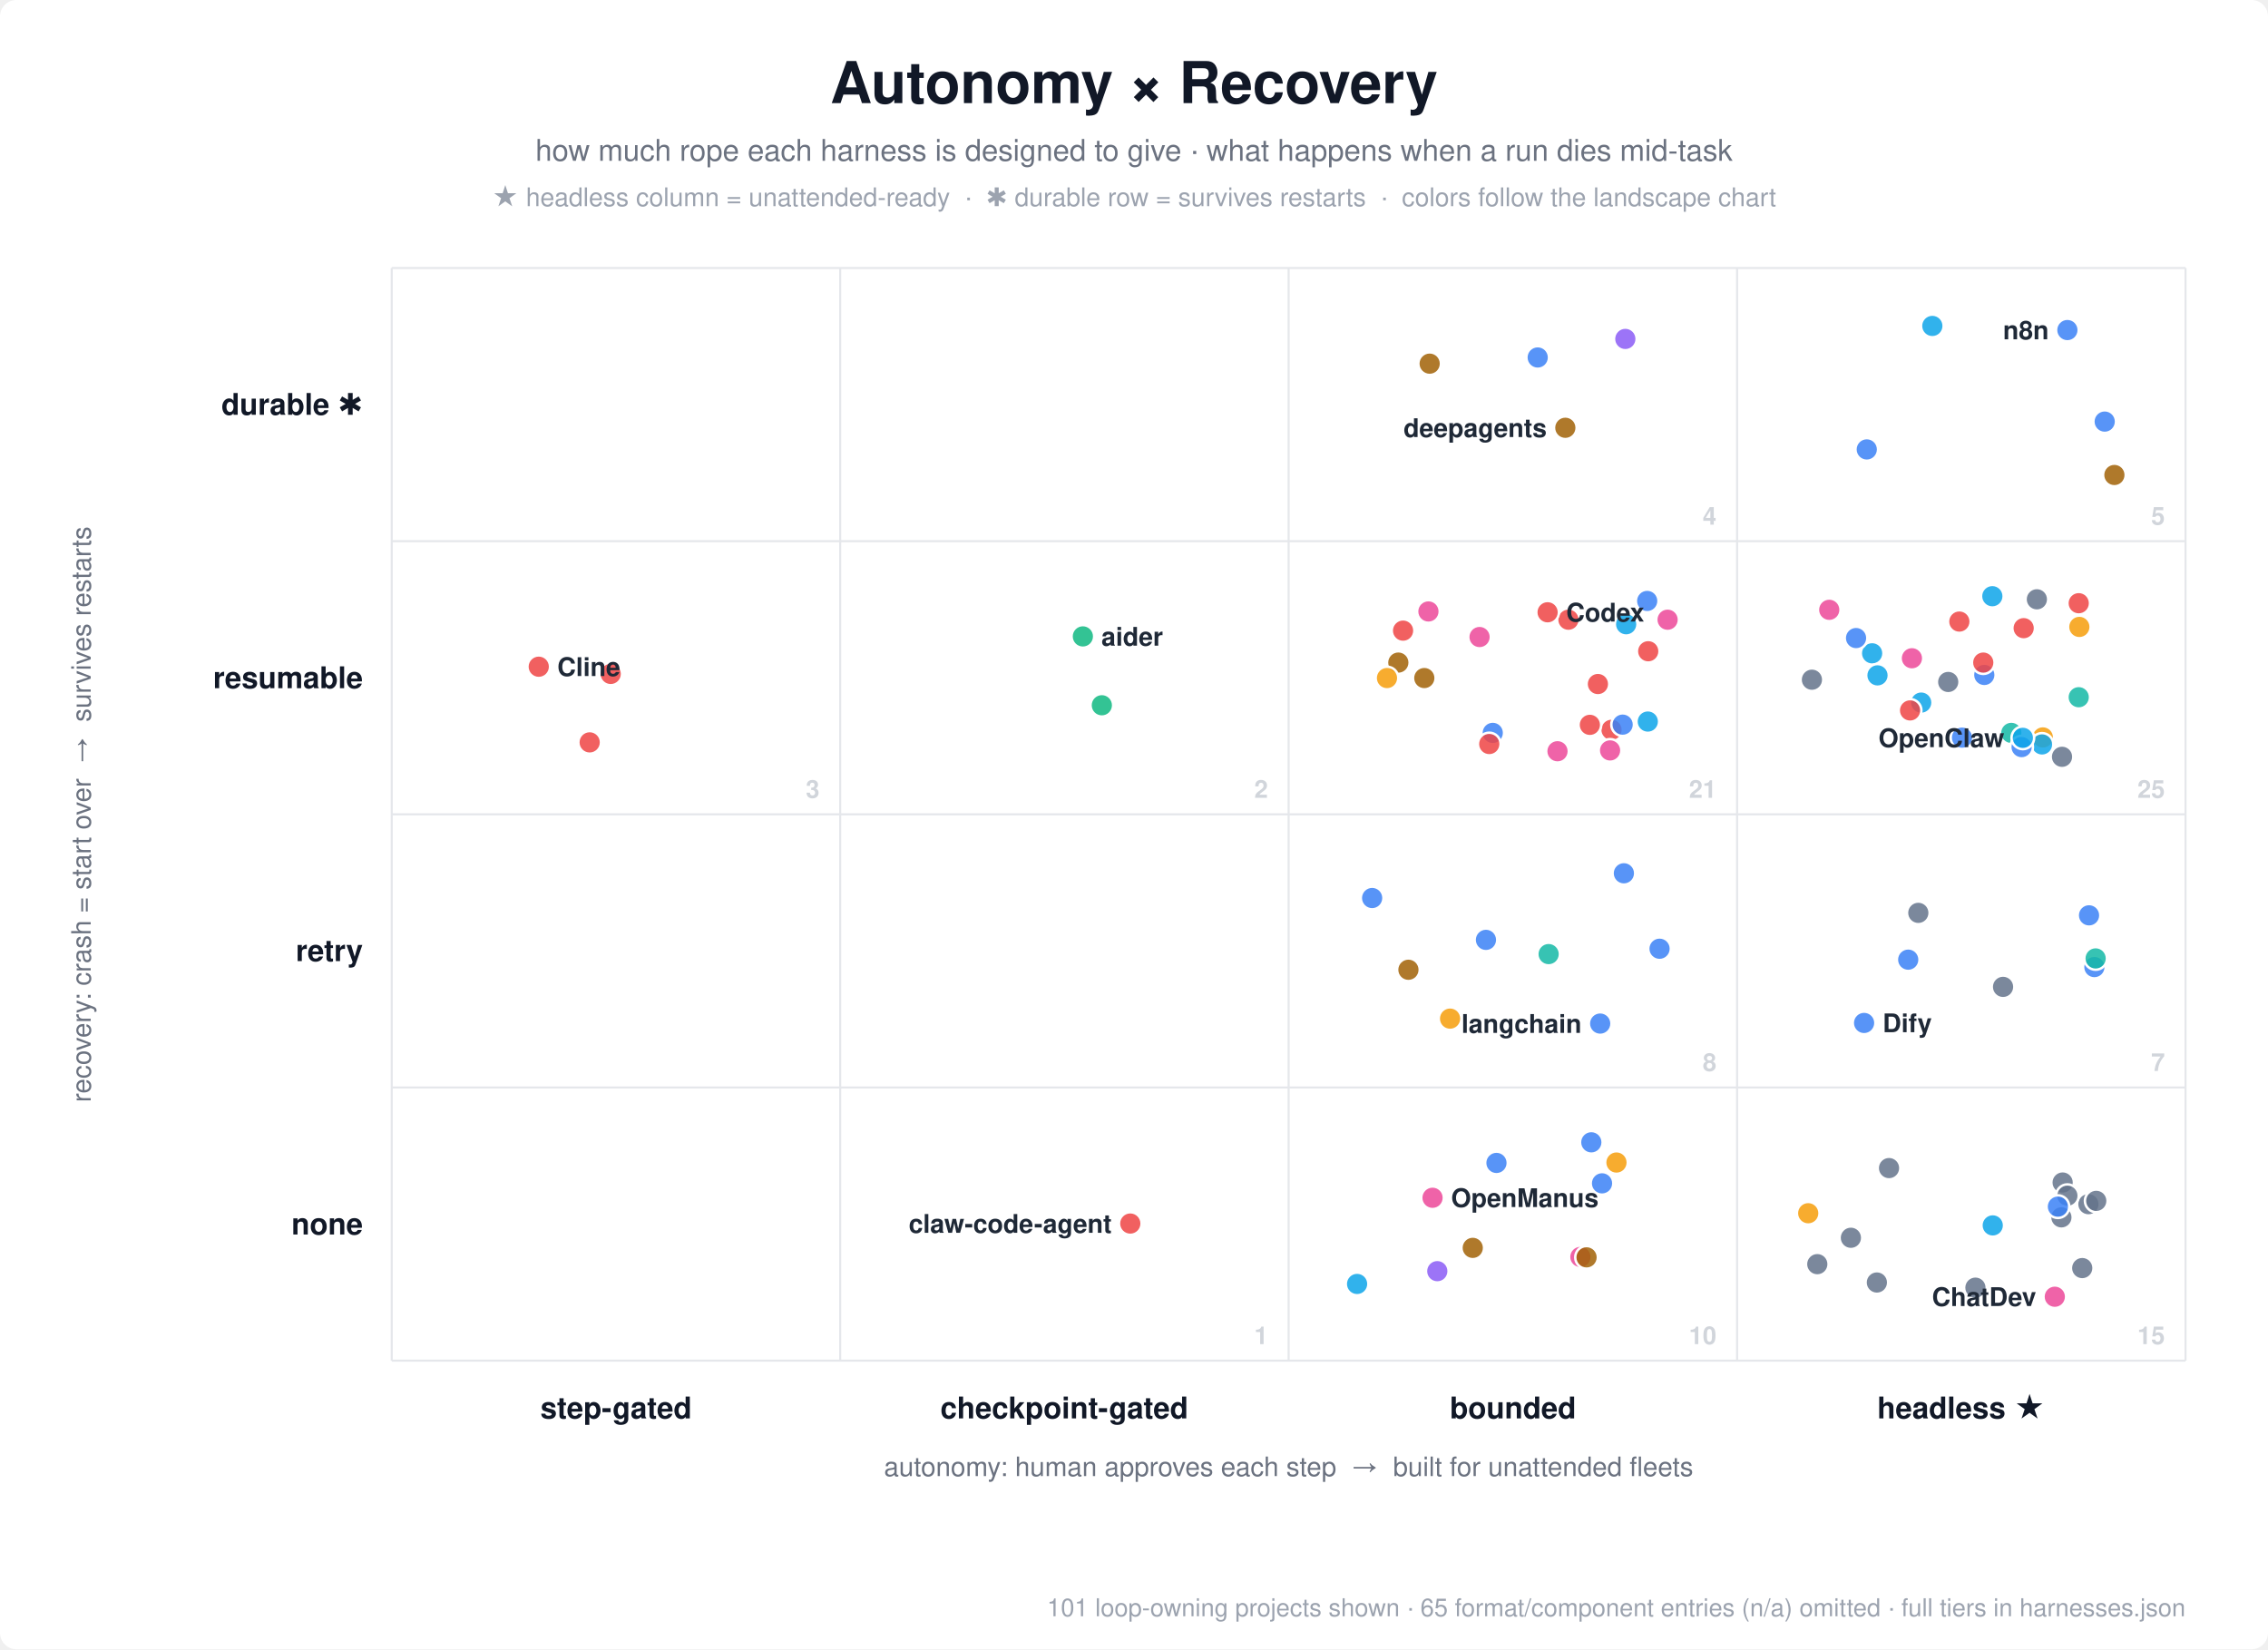
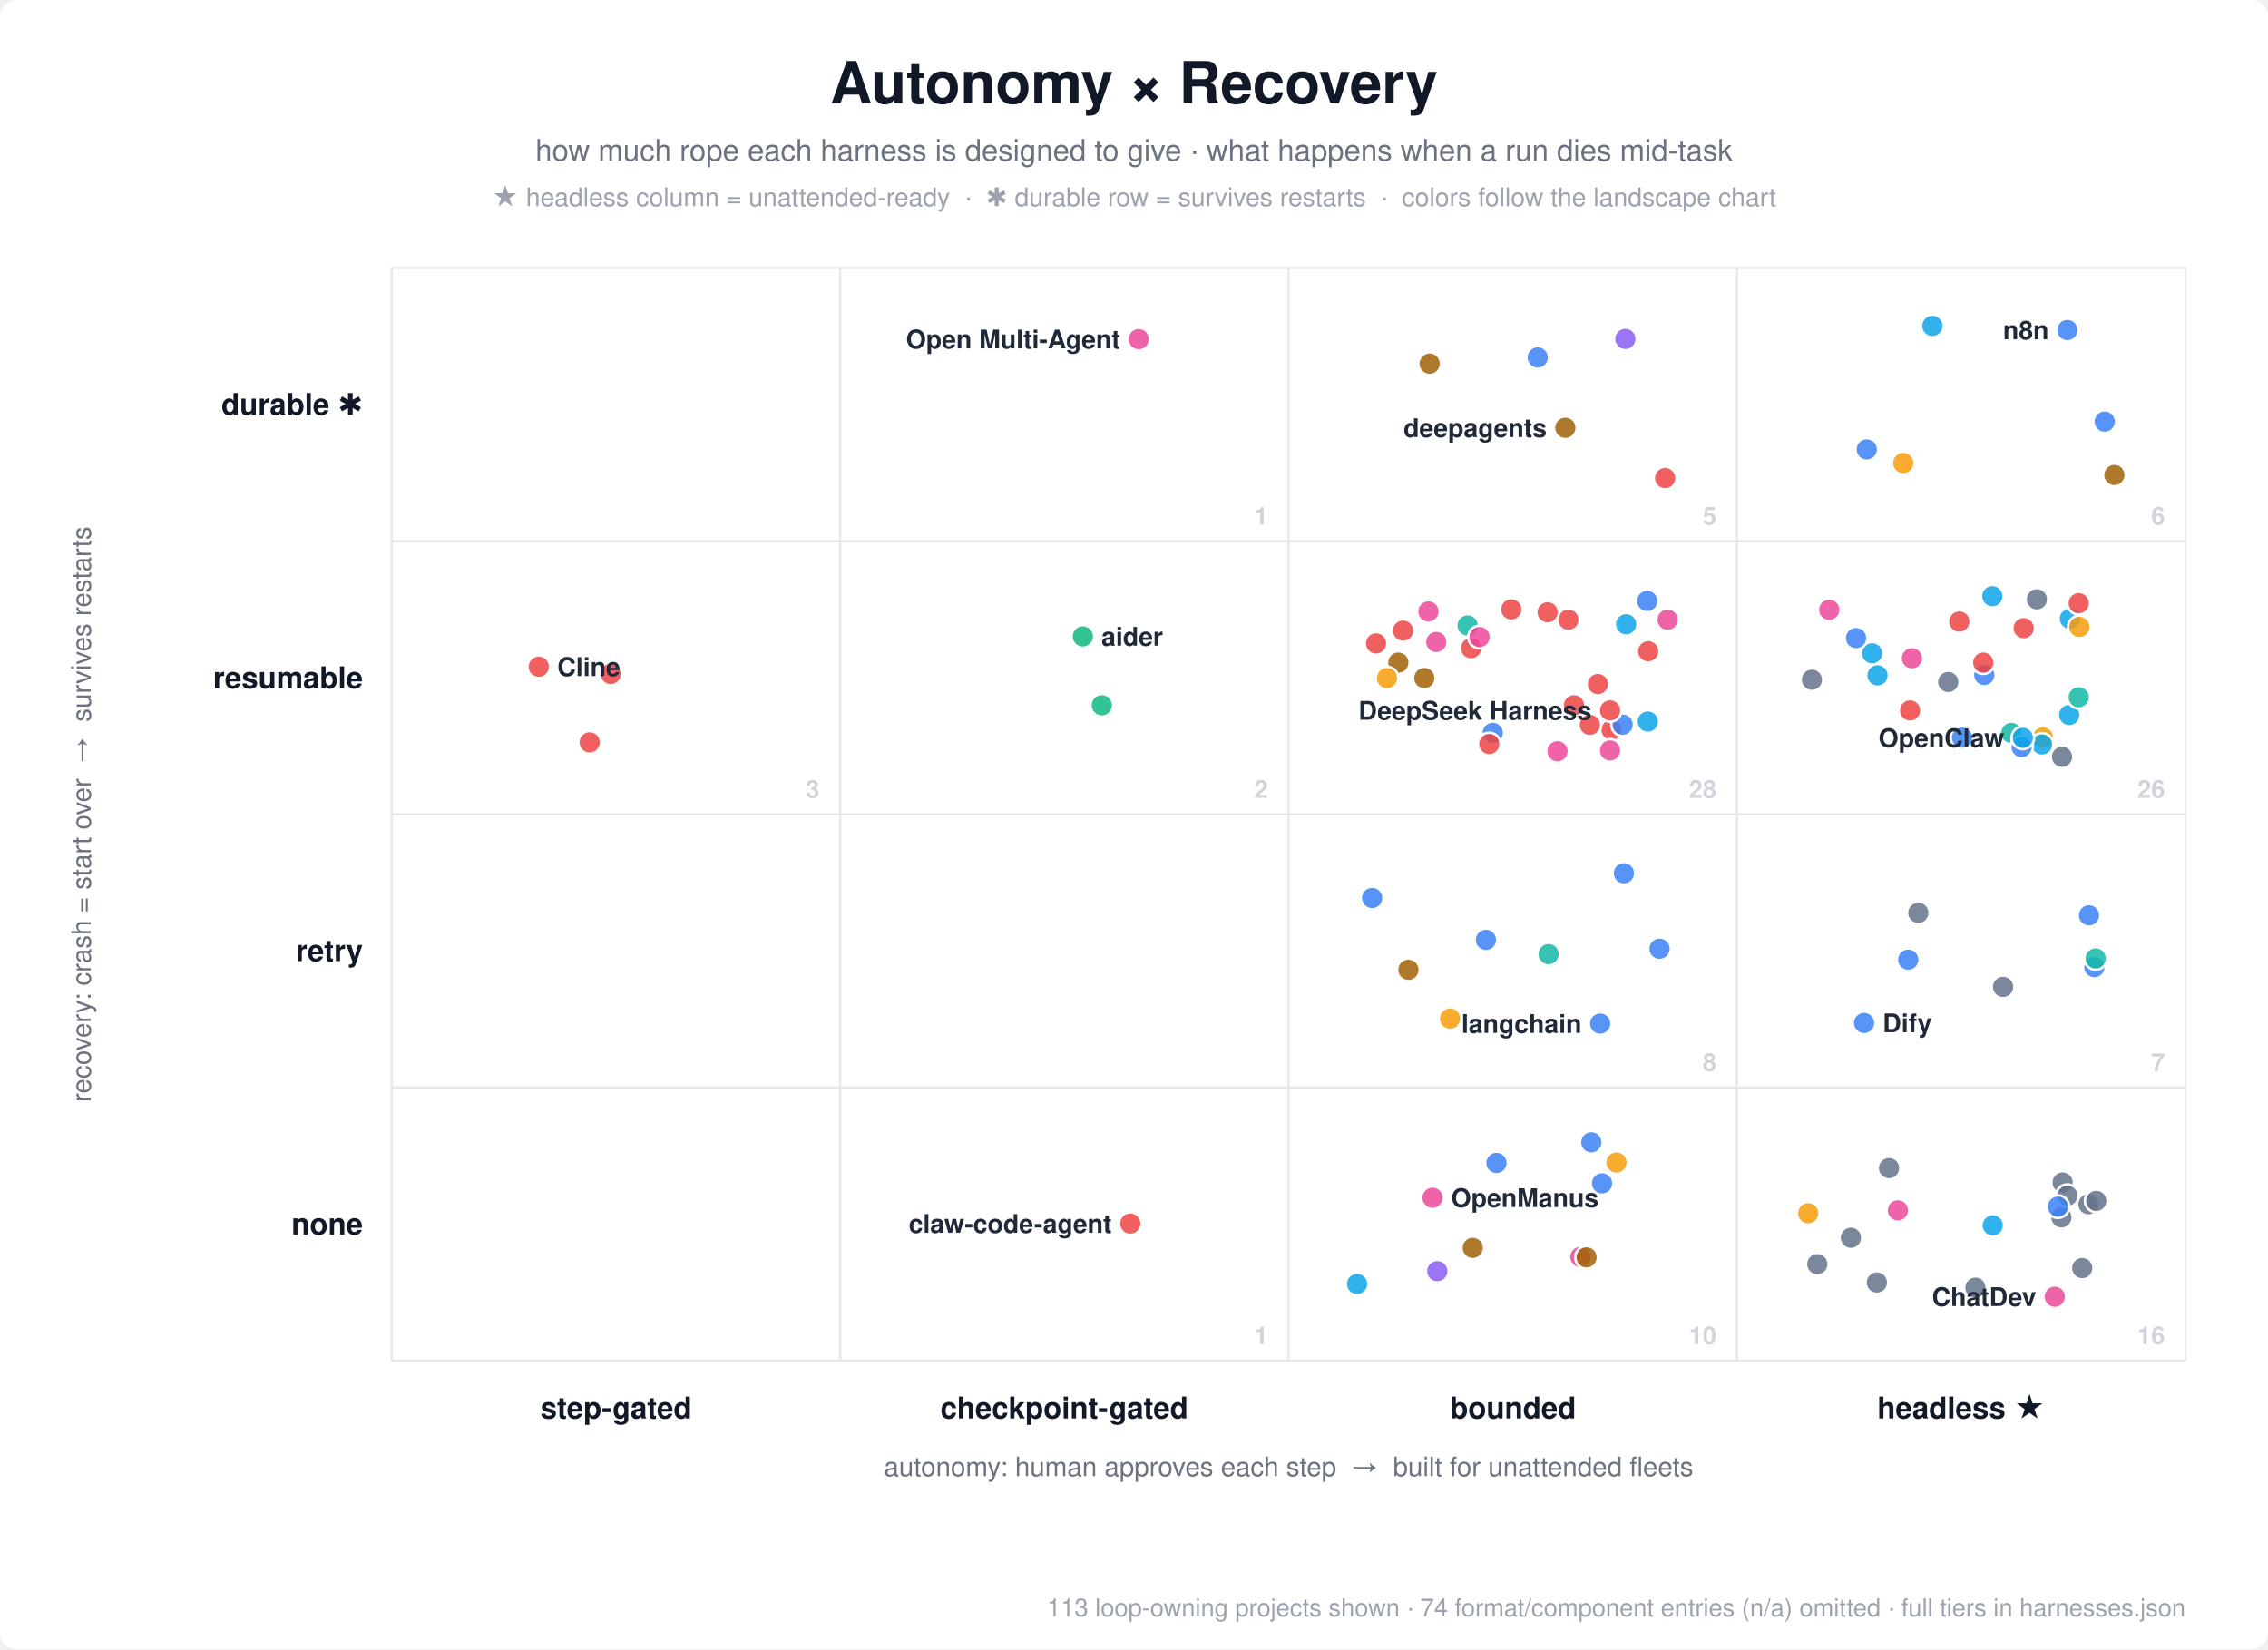
<svg xmlns="http://www.w3.org/2000/svg" viewBox="0 0 1100 800" font-family="-apple-system, 'Segoe UI', Helvetica, Arial, sans-serif">
  <rect width="1100" height="800" fill="#ffffff" rx="8" />
  <text x="550.0" y="50" text-anchor="middle" font-size="28" font-weight="700" fill="#111827">Autonomy × Recovery</text>
  <text x="550.0" y="78" text-anchor="middle" font-size="14.5" fill="#6b7280">how much rope each harness is designed to give · what happens when a run dies mid-task</text>
  <text x="550.0" y="100" text-anchor="middle" font-size="12.5" fill="#9ca3af">★ headless column = unattended-ready  ·  ✱ durable row = survives restarts  ·  colors follow the landscape chart</text>
  <line x1="190.0" y1="130" x2="190.0" y2="660" stroke="#e5e7eb" stroke-width="1" />
  <line x1="407.5" y1="130" x2="407.5" y2="660" stroke="#e5e7eb" stroke-width="1" />
  <line x1="625.0" y1="130" x2="625.0" y2="660" stroke="#e5e7eb" stroke-width="1" />
  <line x1="842.5" y1="130" x2="842.5" y2="660" stroke="#e5e7eb" stroke-width="1" />
  <line x1="1060.0" y1="130" x2="1060.0" y2="660" stroke="#e5e7eb" stroke-width="1" />
  <line x1="190" y1="130.0" x2="1060" y2="130.0" stroke="#e5e7eb" stroke-width="1" />
  <line x1="190" y1="262.5" x2="1060" y2="262.5" stroke="#e5e7eb" stroke-width="1" />
  <line x1="190" y1="395.0" x2="1060" y2="395.0" stroke="#e5e7eb" stroke-width="1" />
  <line x1="190" y1="527.5" x2="1060" y2="527.5" stroke="#e5e7eb" stroke-width="1" />
  <line x1="190" y1="660.0" x2="1060" y2="660.0" stroke="#e5e7eb" stroke-width="1" />
  <text x="298.8" y="688" text-anchor="middle" font-size="14.5" font-weight="600" fill="#111827">step-gated</text>
  <text x="516.2" y="688" text-anchor="middle" font-size="14.5" font-weight="600" fill="#111827">checkpoint-gated</text>
  <text x="733.8" y="688" text-anchor="middle" font-size="14.5" font-weight="600" fill="#111827">bounded</text>
  <text x="951.2" y="688" text-anchor="middle" font-size="14.5" font-weight="600" fill="#111827">headless ★</text>
  <text x="625.0" y="716" text-anchor="middle" font-size="13" fill="#6b7280">autonomy: human approves each step  →  built for unattended fleets</text>
  <text x="176" y="598.8" text-anchor="end" font-size="14.5" font-weight="600" fill="#111827">none</text>
  <text x="176" y="466.2" text-anchor="end" font-size="14.5" font-weight="600" fill="#111827">retry</text>
  <text x="176" y="333.8" text-anchor="end" font-size="14.5" font-weight="600" fill="#111827">resumable</text>
  <text x="176" y="201.2" text-anchor="end" font-size="14.5" font-weight="600" fill="#111827">durable ✱</text>
  <text x="44" y="395" font-size="13" fill="#6b7280" transform="rotate(-90 44 395)" text-anchor="middle">recovery: crash = start over  →  survives restarts</text>
  <text x="832.5" y="652.0" text-anchor="end" font-size="12" fill="#d1d5db" font-weight="700">10</text>
-   <text x="832.5" y="254.5" text-anchor="end" font-size="12" fill="#d1d5db" font-weight="700">4</text>
-   <text x="1050.0" y="387.0" text-anchor="end" font-size="12" fill="#d1d5db" font-weight="700">25</text>
-   <text x="832.5" y="387.0" text-anchor="end" font-size="12" fill="#d1d5db" font-weight="700">21</text>
+   <text x="832.5" y="254.5" text-anchor="end" font-size="12" fill="#d1d5db" font-weight="700">5</text>
+   <text x="1050.0" y="387.0" text-anchor="end" font-size="12" fill="#d1d5db" font-weight="700">26</text>
+   <text x="832.5" y="387.0" text-anchor="end" font-size="12" fill="#d1d5db" font-weight="700">28</text>
  <text x="397.5" y="387.0" text-anchor="end" font-size="12" fill="#d1d5db" font-weight="700">3</text>
  <text x="615.0" y="652.0" text-anchor="end" font-size="12" fill="#d1d5db" font-weight="700">1</text>
  <text x="832.5" y="519.5" text-anchor="end" font-size="12" fill="#d1d5db" font-weight="700">8</text>
-   <text x="1050.0" y="652.0" text-anchor="end" font-size="12" fill="#d1d5db" font-weight="700">15</text>
-   <text x="1050.0" y="254.5" text-anchor="end" font-size="12" fill="#d1d5db" font-weight="700">5</text>
+   <text x="1050.0" y="652.0" text-anchor="end" font-size="12" fill="#d1d5db" font-weight="700">16</text>
+   <text x="1050.0" y="254.5" text-anchor="end" font-size="12" fill="#d1d5db" font-weight="700">6</text>
  <text x="1050.0" y="519.5" text-anchor="end" font-size="12" fill="#d1d5db" font-weight="700">7</text>
+   <text x="615.0" y="254.5" text-anchor="end" font-size="12" fill="#d1d5db" font-weight="700">1</text>
  <text x="615.0" y="387.0" text-anchor="end" font-size="12" fill="#d1d5db" font-weight="700">2</text>
  <circle cx="958.1" cy="624.6" r="5.5" fill="#64748b" fill-opacity="0.85" stroke="#ffffff" stroke-width="1.2" />
-   <circle cx="931.8" cy="340.8" r="5.5" fill="#0ea5e9" fill-opacity="0.85" stroke="#ffffff" stroke-width="1.2" />
+   <circle cx="1003.6" cy="346.8" r="5.5" fill="#0ea5e9" fill-opacity="0.85" stroke="#ffffff" stroke-width="1.2" />
  <circle cx="916.2" cy="566.6" r="5.5" fill="#64748b" fill-opacity="0.85" stroke="#ffffff" stroke-width="1.2" />
  <circle cx="897.7" cy="600.4" r="5.5" fill="#64748b" fill-opacity="0.85" stroke="#ffffff" stroke-width="1.2" />
+   <circle cx="807.6" cy="231.9" r="5.5" fill="#ef4444" fill-opacity="0.85" stroke="#ffffff" stroke-width="1.2" />
  <circle cx="703.3" cy="494.1" r="5.5" fill="#f59e0b" fill-opacity="0.85" stroke="#ffffff" stroke-width="1.2" />
+   <circle cx="711.8" cy="303.4" r="5.5" fill="#14b8a6" fill-opacity="0.85" stroke="#ffffff" stroke-width="1.2" />
  <circle cx="1009.9" cy="615.1" r="5.5" fill="#64748b" fill-opacity="0.85" stroke="#ffffff" stroke-width="1.2" />
  <circle cx="725.8" cy="564.1" r="5.5" fill="#3b82f6" fill-opacity="0.85" stroke="#ffffff" stroke-width="1.2" />
  <circle cx="887.2" cy="295.8" r="5.5" fill="#ec4899" fill-opacity="0.85" stroke="#ffffff" stroke-width="1.2" />
  <circle cx="971.5" cy="478.7" r="5.5" fill="#64748b" fill-opacity="0.85" stroke="#ffffff" stroke-width="1.2" />
  <circle cx="784.0" cy="563.9" r="5.5" fill="#f59e0b" fill-opacity="0.85" stroke="#ffffff" stroke-width="1.2" />
  <circle cx="975.5" cy="355.5" r="5.5" fill="#14b8a6" fill-opacity="0.85" stroke="#ffffff" stroke-width="1.2" />
  <circle cx="777.0" cy="574.0" r="5.5" fill="#3b82f6" fill-opacity="0.85" stroke="#ffffff" stroke-width="1.2" />
  <circle cx="697.1" cy="616.6" r="5.5" fill="#8b5cf6" fill-opacity="0.85" stroke="#ffffff" stroke-width="1.2" />
  <circle cx="781.6" cy="354.0" r="5.5" fill="#ef4444" fill-opacity="0.85" stroke="#ffffff" stroke-width="1.2" />
  <circle cx="548.2" cy="593.5" r="5.5" fill="#ef4444" fill-opacity="0.85" stroke="#ffffff" stroke-width="1.2" />
  <circle cx="877.0" cy="588.5" r="5.5" fill="#f59e0b" fill-opacity="0.85" stroke="#ffffff" stroke-width="1.2" />
  <circle cx="788.3" cy="164.4" r="5.5" fill="#8b5cf6" fill-opacity="0.85" stroke="#ffffff" stroke-width="1.2" />
  <circle cx="714.3" cy="605.3" r="5.5" fill="#a16207" fill-opacity="0.85" stroke="#ffffff" stroke-width="1.2" />
  <circle cx="878.8" cy="329.7" r="5.5" fill="#64748b" fill-opacity="0.85" stroke="#ffffff" stroke-width="1.2" />
  <circle cx="1012.9" cy="584.1" r="5.5" fill="#64748b" fill-opacity="0.85" stroke="#ffffff" stroke-width="1.2" />
  <circle cx="910.3" cy="622.1" r="5.5" fill="#64748b" fill-opacity="0.85" stroke="#ffffff" stroke-width="1.2" />
  <circle cx="930.4" cy="442.8" r="5.5" fill="#64748b" fill-opacity="0.85" stroke="#ffffff" stroke-width="1.2" />
  <circle cx="881.4" cy="613.2" r="5.5" fill="#64748b" fill-opacity="0.85" stroke="#ffffff" stroke-width="1.2" />
  <circle cx="1000.4" cy="573.6" r="5.5" fill="#64748b" fill-opacity="0.85" stroke="#ffffff" stroke-width="1.2" />
  <circle cx="1016.7" cy="582.5" r="5.5" fill="#64748b" fill-opacity="0.85" stroke="#ffffff" stroke-width="1.2" />
+   <circle cx="713.5" cy="314.4" r="5.5" fill="#ef4444" fill-opacity="0.85" stroke="#ffffff" stroke-width="1.2" />
  <circle cx="658.2" cy="622.8" r="5.5" fill="#0ea5e9" fill-opacity="0.85" stroke="#ffffff" stroke-width="1.2" />
+   <circle cx="733.0" cy="295.6" r="5.5" fill="#ef4444" fill-opacity="0.85" stroke="#ffffff" stroke-width="1.2" />
+   <circle cx="1003.9" cy="300.1" r="5.5" fill="#0ea5e9" fill-opacity="0.85" stroke="#ffffff" stroke-width="1.2" />
  <circle cx="1002.7" cy="580.0" r="5.5" fill="#64748b" fill-opacity="0.85" stroke="#ffffff" stroke-width="1.2" />
+   <circle cx="696.6" cy="311.4" r="5.5" fill="#ec4899" fill-opacity="0.85" stroke="#ffffff" stroke-width="1.2" />
  <circle cx="1000.1" cy="367.1" r="5.5" fill="#64748b" fill-opacity="0.85" stroke="#ffffff" stroke-width="1.2" />
  <circle cx="798.9" cy="291.5" r="5.5" fill="#3b82f6" fill-opacity="0.85" stroke="#ffffff" stroke-width="1.2" />
  <circle cx="999.8" cy="590.5" r="5.5" fill="#64748b" fill-opacity="0.85" stroke="#ffffff" stroke-width="1.2" />
  <circle cx="678.2" cy="321.4" r="5.5" fill="#a16207" fill-opacity="0.85" stroke="#ffffff" stroke-width="1.2" />
  <circle cx="787.6" cy="423.6" r="5.5" fill="#3b82f6" fill-opacity="0.85" stroke="#ffffff" stroke-width="1.2" />
  <circle cx="998.1" cy="585.3" r="5.5" fill="#3b82f6" fill-opacity="0.85" stroke="#ffffff" stroke-width="1.2" />
+   <circle cx="920.5" cy="587.1" r="5.5" fill="#ec4899" fill-opacity="0.85" stroke="#ffffff" stroke-width="1.2" />
  <circle cx="1025.5" cy="230.4" r="5.5" fill="#a16207" fill-opacity="0.85" stroke="#ffffff" stroke-width="1.2" />
  <circle cx="987.9" cy="290.7" r="5.5" fill="#64748b" fill-opacity="0.85" stroke="#ffffff" stroke-width="1.2" />
+   <circle cx="923.1" cy="224.6" r="5.5" fill="#f59e0b" fill-opacity="0.85" stroke="#ffffff" stroke-width="1.2" />
+   <circle cx="552.3" cy="164.5" r="5.5" fill="#ec4899" fill-opacity="0.85" stroke="#ffffff" stroke-width="1.2" />
  <circle cx="724.0" cy="355.5" r="5.5" fill="#3b82f6" fill-opacity="0.85" stroke="#ffffff" stroke-width="1.2" />
  <circle cx="1015.8" cy="469.1" r="5.5" fill="#3b82f6" fill-opacity="0.85" stroke="#ffffff" stroke-width="1.2" />
  <circle cx="990.8" cy="357.7" r="5.5" fill="#f59e0b" fill-opacity="0.85" stroke="#ffffff" stroke-width="1.2" />
  <circle cx="1016.4" cy="464.9" r="5.5" fill="#14b8a6" fill-opacity="0.85" stroke="#ffffff" stroke-width="1.2" />
  <circle cx="690.8" cy="328.9" r="5.5" fill="#a16207" fill-opacity="0.85" stroke="#ffffff" stroke-width="1.2" />
  <circle cx="766.5" cy="609.7" r="5.5" fill="#ec4899" fill-opacity="0.85" stroke="#ffffff" stroke-width="1.2" />
  <circle cx="672.7" cy="328.9" r="5.5" fill="#f59e0b" fill-opacity="0.85" stroke="#ffffff" stroke-width="1.2" />
  <circle cx="808.8" cy="300.6" r="5.5" fill="#ec4899" fill-opacity="0.85" stroke="#ffffff" stroke-width="1.2" />
  <circle cx="966.5" cy="594.4" r="5.5" fill="#0ea5e9" fill-opacity="0.85" stroke="#ffffff" stroke-width="1.2" />
  <circle cx="717.6" cy="309.0" r="5.5" fill="#ec4899" fill-opacity="0.85" stroke="#ffffff" stroke-width="1.2" />
  <circle cx="951.6" cy="357.8" r="5.5" fill="#3b82f6" fill-opacity="0.85" stroke="#ffffff" stroke-width="1.2" />
  <circle cx="937.2" cy="158.1" r="5.5" fill="#0ea5e9" fill-opacity="0.85" stroke="#ffffff" stroke-width="1.2" />
  <circle cx="799.2" cy="350.0" r="5.5" fill="#0ea5e9" fill-opacity="0.85" stroke="#ffffff" stroke-width="1.2" />
  <circle cx="944.9" cy="330.8" r="5.5" fill="#64748b" fill-opacity="0.85" stroke="#ffffff" stroke-width="1.2" />
  <circle cx="788.7" cy="302.8" r="5.5" fill="#0ea5e9" fill-opacity="0.85" stroke="#ffffff" stroke-width="1.2" />
  <circle cx="990.4" cy="361.1" r="5.5" fill="#0ea5e9" fill-opacity="0.85" stroke="#ffffff" stroke-width="1.2" />
  <circle cx="1008.5" cy="304.1" r="5.5" fill="#f59e0b" fill-opacity="0.85" stroke="#ffffff" stroke-width="1.2" />
  <circle cx="693.4" cy="176.4" r="5.5" fill="#a16207" fill-opacity="0.85" stroke="#ffffff" stroke-width="1.2" />
  <circle cx="980.5" cy="362.4" r="5.5" fill="#3b82f6" fill-opacity="0.85" stroke="#ffffff" stroke-width="1.2" />
  <circle cx="962.4" cy="327.4" r="5.5" fill="#3b82f6" fill-opacity="0.85" stroke="#ffffff" stroke-width="1.2" />
  <circle cx="926.4" cy="344.6" r="5.5" fill="#ef4444" fill-opacity="0.85" stroke="#ffffff" stroke-width="1.2" />
  <circle cx="296.2" cy="326.9" r="5.5" fill="#ef4444" fill-opacity="0.85" stroke="#ffffff" stroke-width="1.2" />
  <circle cx="905.4" cy="218.0" r="5.5" fill="#3b82f6" fill-opacity="0.85" stroke="#ffffff" stroke-width="1.2" />
  <circle cx="771.8" cy="554.1" r="5.5" fill="#3b82f6" fill-opacity="0.85" stroke="#ffffff" stroke-width="1.2" />
  <circle cx="683.1" cy="470.4" r="5.5" fill="#a16207" fill-opacity="0.85" stroke="#ffffff" stroke-width="1.2" />
+   <circle cx="667.4" cy="312.1" r="5.5" fill="#ef4444" fill-opacity="0.85" stroke="#ffffff" stroke-width="1.2" />
  <circle cx="286.0" cy="360.1" r="5.5" fill="#ef4444" fill-opacity="0.85" stroke="#ffffff" stroke-width="1.2" />
  <circle cx="961.9" cy="321.4" r="5.5" fill="#ef4444" fill-opacity="0.85" stroke="#ffffff" stroke-width="1.2" />
  <circle cx="799.4" cy="315.9" r="5.5" fill="#ef4444" fill-opacity="0.85" stroke="#ffffff" stroke-width="1.2" />
  <circle cx="720.7" cy="455.9" r="5.5" fill="#3b82f6" fill-opacity="0.85" stroke="#ffffff" stroke-width="1.2" />
  <circle cx="760.7" cy="300.6" r="5.5" fill="#ef4444" fill-opacity="0.85" stroke="#ffffff" stroke-width="1.2" />
  <circle cx="745.8" cy="173.4" r="5.5" fill="#3b82f6" fill-opacity="0.85" stroke="#ffffff" stroke-width="1.2" />
  <circle cx="769.5" cy="609.9" r="5.5" fill="#a16207" fill-opacity="0.85" stroke="#ffffff" stroke-width="1.2" />
  <circle cx="692.8" cy="296.6" r="5.5" fill="#ec4899" fill-opacity="0.85" stroke="#ffffff" stroke-width="1.2" />
  <circle cx="751.1" cy="462.8" r="5.5" fill="#14b8a6" fill-opacity="0.85" stroke="#ffffff" stroke-width="1.2" />
  <circle cx="759.2" cy="207.5" r="5.5" fill="#a16207" fill-opacity="0.85" stroke="#ffffff" stroke-width="1.2" />
  <circle cx="996.6" cy="629.0" r="5.5" fill="#ec4899" fill-opacity="0.85" stroke="#ffffff" stroke-width="1.2" />
  <circle cx="722.3" cy="360.9" r="5.5" fill="#ef4444" fill-opacity="0.85" stroke="#ffffff" stroke-width="1.2" />
  <circle cx="534.4" cy="342.1" r="5.5" fill="#10b981" fill-opacity="0.85" stroke="#ffffff" stroke-width="1.2" />
  <circle cx="908.0" cy="316.9" r="5.5" fill="#0ea5e9" fill-opacity="0.85" stroke="#ffffff" stroke-width="1.2" />
+   <circle cx="763.4" cy="342.1" r="5.5" fill="#ef4444" fill-opacity="0.85" stroke="#ffffff" stroke-width="1.2" />
  <circle cx="787.0" cy="351.5" r="5.5" fill="#3b82f6" fill-opacity="0.85" stroke="#ffffff" stroke-width="1.2" />
  <circle cx="1020.8" cy="204.5" r="5.5" fill="#3b82f6" fill-opacity="0.85" stroke="#ffffff" stroke-width="1.2" />
  <circle cx="525.2" cy="308.7" r="5.5" fill="#10b981" fill-opacity="0.85" stroke="#ffffff" stroke-width="1.2" />
  <circle cx="665.5" cy="435.6" r="5.5" fill="#3b82f6" fill-opacity="0.85" stroke="#ffffff" stroke-width="1.2" />
  <circle cx="1008.2" cy="292.6" r="5.5" fill="#ef4444" fill-opacity="0.85" stroke="#ffffff" stroke-width="1.2" />
  <circle cx="925.5" cy="465.5" r="5.5" fill="#3b82f6" fill-opacity="0.85" stroke="#ffffff" stroke-width="1.2" />
  <circle cx="694.8" cy="581.0" r="5.5" fill="#ec4899" fill-opacity="0.85" stroke="#ffffff" stroke-width="1.2" />
  <circle cx="780.9" cy="364.0" r="5.5" fill="#ec4899" fill-opacity="0.85" stroke="#ffffff" stroke-width="1.2" />
  <circle cx="755.4" cy="364.4" r="5.5" fill="#ec4899" fill-opacity="0.85" stroke="#ffffff" stroke-width="1.2" />
  <circle cx="966.3" cy="289.2" r="5.5" fill="#0ea5e9" fill-opacity="0.85" stroke="#ffffff" stroke-width="1.2" />
  <circle cx="680.5" cy="305.9" r="5.5" fill="#ef4444" fill-opacity="0.85" stroke="#ffffff" stroke-width="1.2" />
  <circle cx="261.3" cy="323.4" r="5.5" fill="#ef4444" fill-opacity="0.85" stroke="#ffffff" stroke-width="1.2" />
  <circle cx="927.3" cy="319.3" r="5.5" fill="#ec4899" fill-opacity="0.85" stroke="#ffffff" stroke-width="1.2" />
  <circle cx="1008.2" cy="338.2" r="5.5" fill="#14b8a6" fill-opacity="0.85" stroke="#ffffff" stroke-width="1.2" />
  <circle cx="950.3" cy="301.5" r="5.5" fill="#ef4444" fill-opacity="0.85" stroke="#ffffff" stroke-width="1.2" />
  <circle cx="775.0" cy="331.8" r="5.5" fill="#ef4444" fill-opacity="0.85" stroke="#ffffff" stroke-width="1.2" />
  <circle cx="771.1" cy="351.6" r="5.5" fill="#ef4444" fill-opacity="0.85" stroke="#ffffff" stroke-width="1.2" />
  <circle cx="804.9" cy="460.2" r="5.5" fill="#3b82f6" fill-opacity="0.85" stroke="#ffffff" stroke-width="1.2" />
  <circle cx="750.6" cy="297.0" r="5.5" fill="#ef4444" fill-opacity="0.85" stroke="#ffffff" stroke-width="1.2" />
  <circle cx="776.1" cy="496.5" r="5.5" fill="#3b82f6" fill-opacity="0.85" stroke="#ffffff" stroke-width="1.2" />
  <circle cx="1013.2" cy="444.0" r="5.5" fill="#3b82f6" fill-opacity="0.85" stroke="#ffffff" stroke-width="1.2" />
  <circle cx="904.1" cy="496.2" r="5.5" fill="#3b82f6" fill-opacity="0.85" stroke="#ffffff" stroke-width="1.2" />
  <circle cx="900.2" cy="309.5" r="5.5" fill="#3b82f6" fill-opacity="0.85" stroke="#ffffff" stroke-width="1.2" />
  <circle cx="1002.7" cy="160.1" r="5.5" fill="#3b82f6" fill-opacity="0.85" stroke="#ffffff" stroke-width="1.2" />
  <circle cx="981.5" cy="304.7" r="5.5" fill="#ef4444" fill-opacity="0.85" stroke="#ffffff" stroke-width="1.2" />
  <circle cx="910.6" cy="327.6" r="5.5" fill="#0ea5e9" fill-opacity="0.85" stroke="#ffffff" stroke-width="1.2" />
+   <circle cx="780.9" cy="344.6" r="5.5" fill="#ef4444" fill-opacity="0.85" stroke="#ffffff" stroke-width="1.2" />
  <circle cx="981.1" cy="357.9" r="5.5" fill="#0ea5e9" fill-opacity="0.85" stroke="#ffffff" stroke-width="1.2" />
  <text x="703.8" y="585.5" text-anchor="start" font-size="12.5" font-weight="600" fill="#1f2937">OpenManus</text>
  <text x="750.2" y="212.0" text-anchor="end" font-size="12.5" font-weight="600" fill="#1f2937">deepagents</text>
  <text x="972.1" y="362.4" text-anchor="end" font-size="12.5" font-weight="600" fill="#1f2937">OpenClaw</text>
-   <text x="759.6" y="301.5" text-anchor="start" font-size="12.5" font-weight="600" fill="#1f2937">Codex</text>
+   <text x="771.9" y="349.1" text-anchor="end" font-size="12.5" font-weight="600" fill="#1f2937">DeepSeek Harness</text>
  <text x="270.3" y="327.9" text-anchor="start" font-size="12.5" font-weight="600" fill="#1f2937">Cline</text>
  <text x="539.2" y="598.0" text-anchor="end" font-size="12.5" font-weight="600" fill="#1f2937">claw-code-agent</text>
  <text x="767.1" y="501.0" text-anchor="end" font-size="12.5" font-weight="600" fill="#1f2937">langchain</text>
  <text x="987.6" y="633.5" text-anchor="end" font-size="12.5" font-weight="600" fill="#1f2937">ChatDev</text>
  <text x="993.7" y="164.6" text-anchor="end" font-size="12.5" font-weight="600" fill="#1f2937">n8n</text>
  <text x="913.1" y="500.7" text-anchor="start" font-size="12.5" font-weight="600" fill="#1f2937">Dify</text>
+   <text x="543.3" y="169.0" text-anchor="end" font-size="12.5" font-weight="600" fill="#1f2937">Open Multi-Agent</text>
  <text x="534.2" y="313.2" text-anchor="start" font-size="12.5" font-weight="600" fill="#1f2937">aider</text>
-   <text x="1060" y="784" text-anchor="end" font-size="12" fill="#9ca3af">101 loop-owning projects shown · 65 format/component entries (n/a) omitted · full tiers in harnesses.json</text>
+   <text x="1060" y="784" text-anchor="end" font-size="12" fill="#9ca3af">113 loop-owning projects shown · 74 format/component entries (n/a) omitted · full tiers in harnesses.json</text>
</svg>
